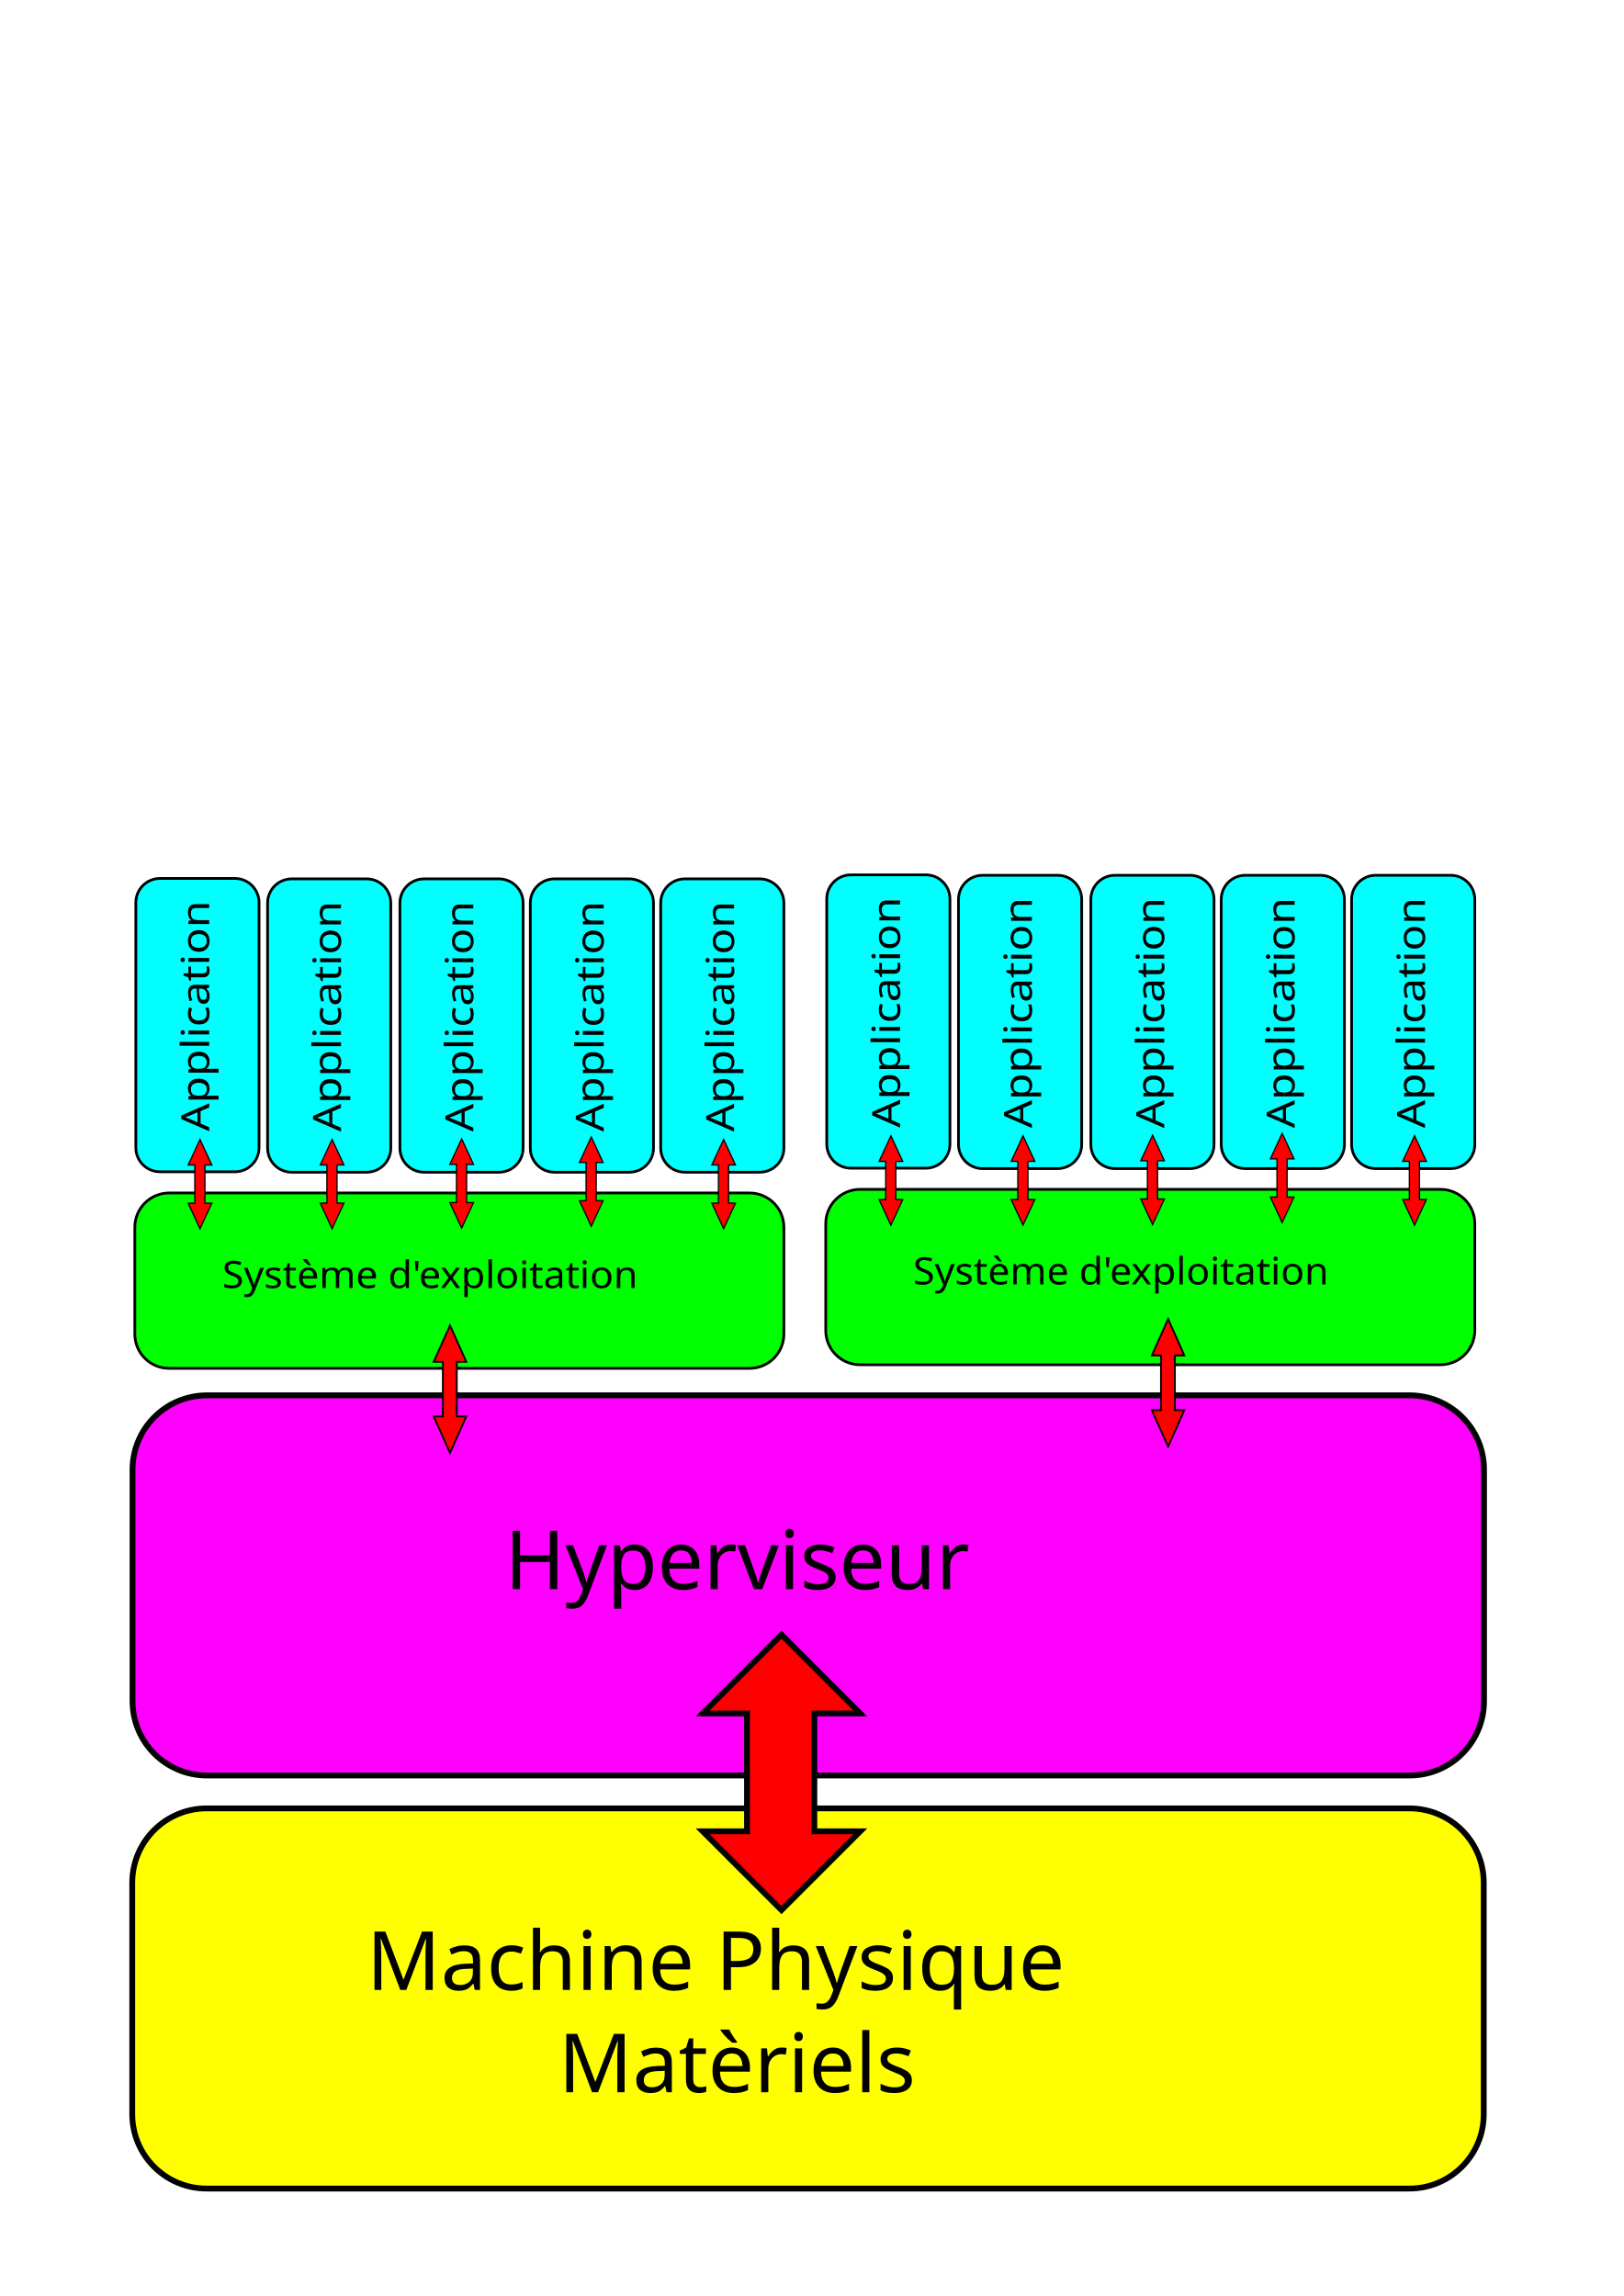
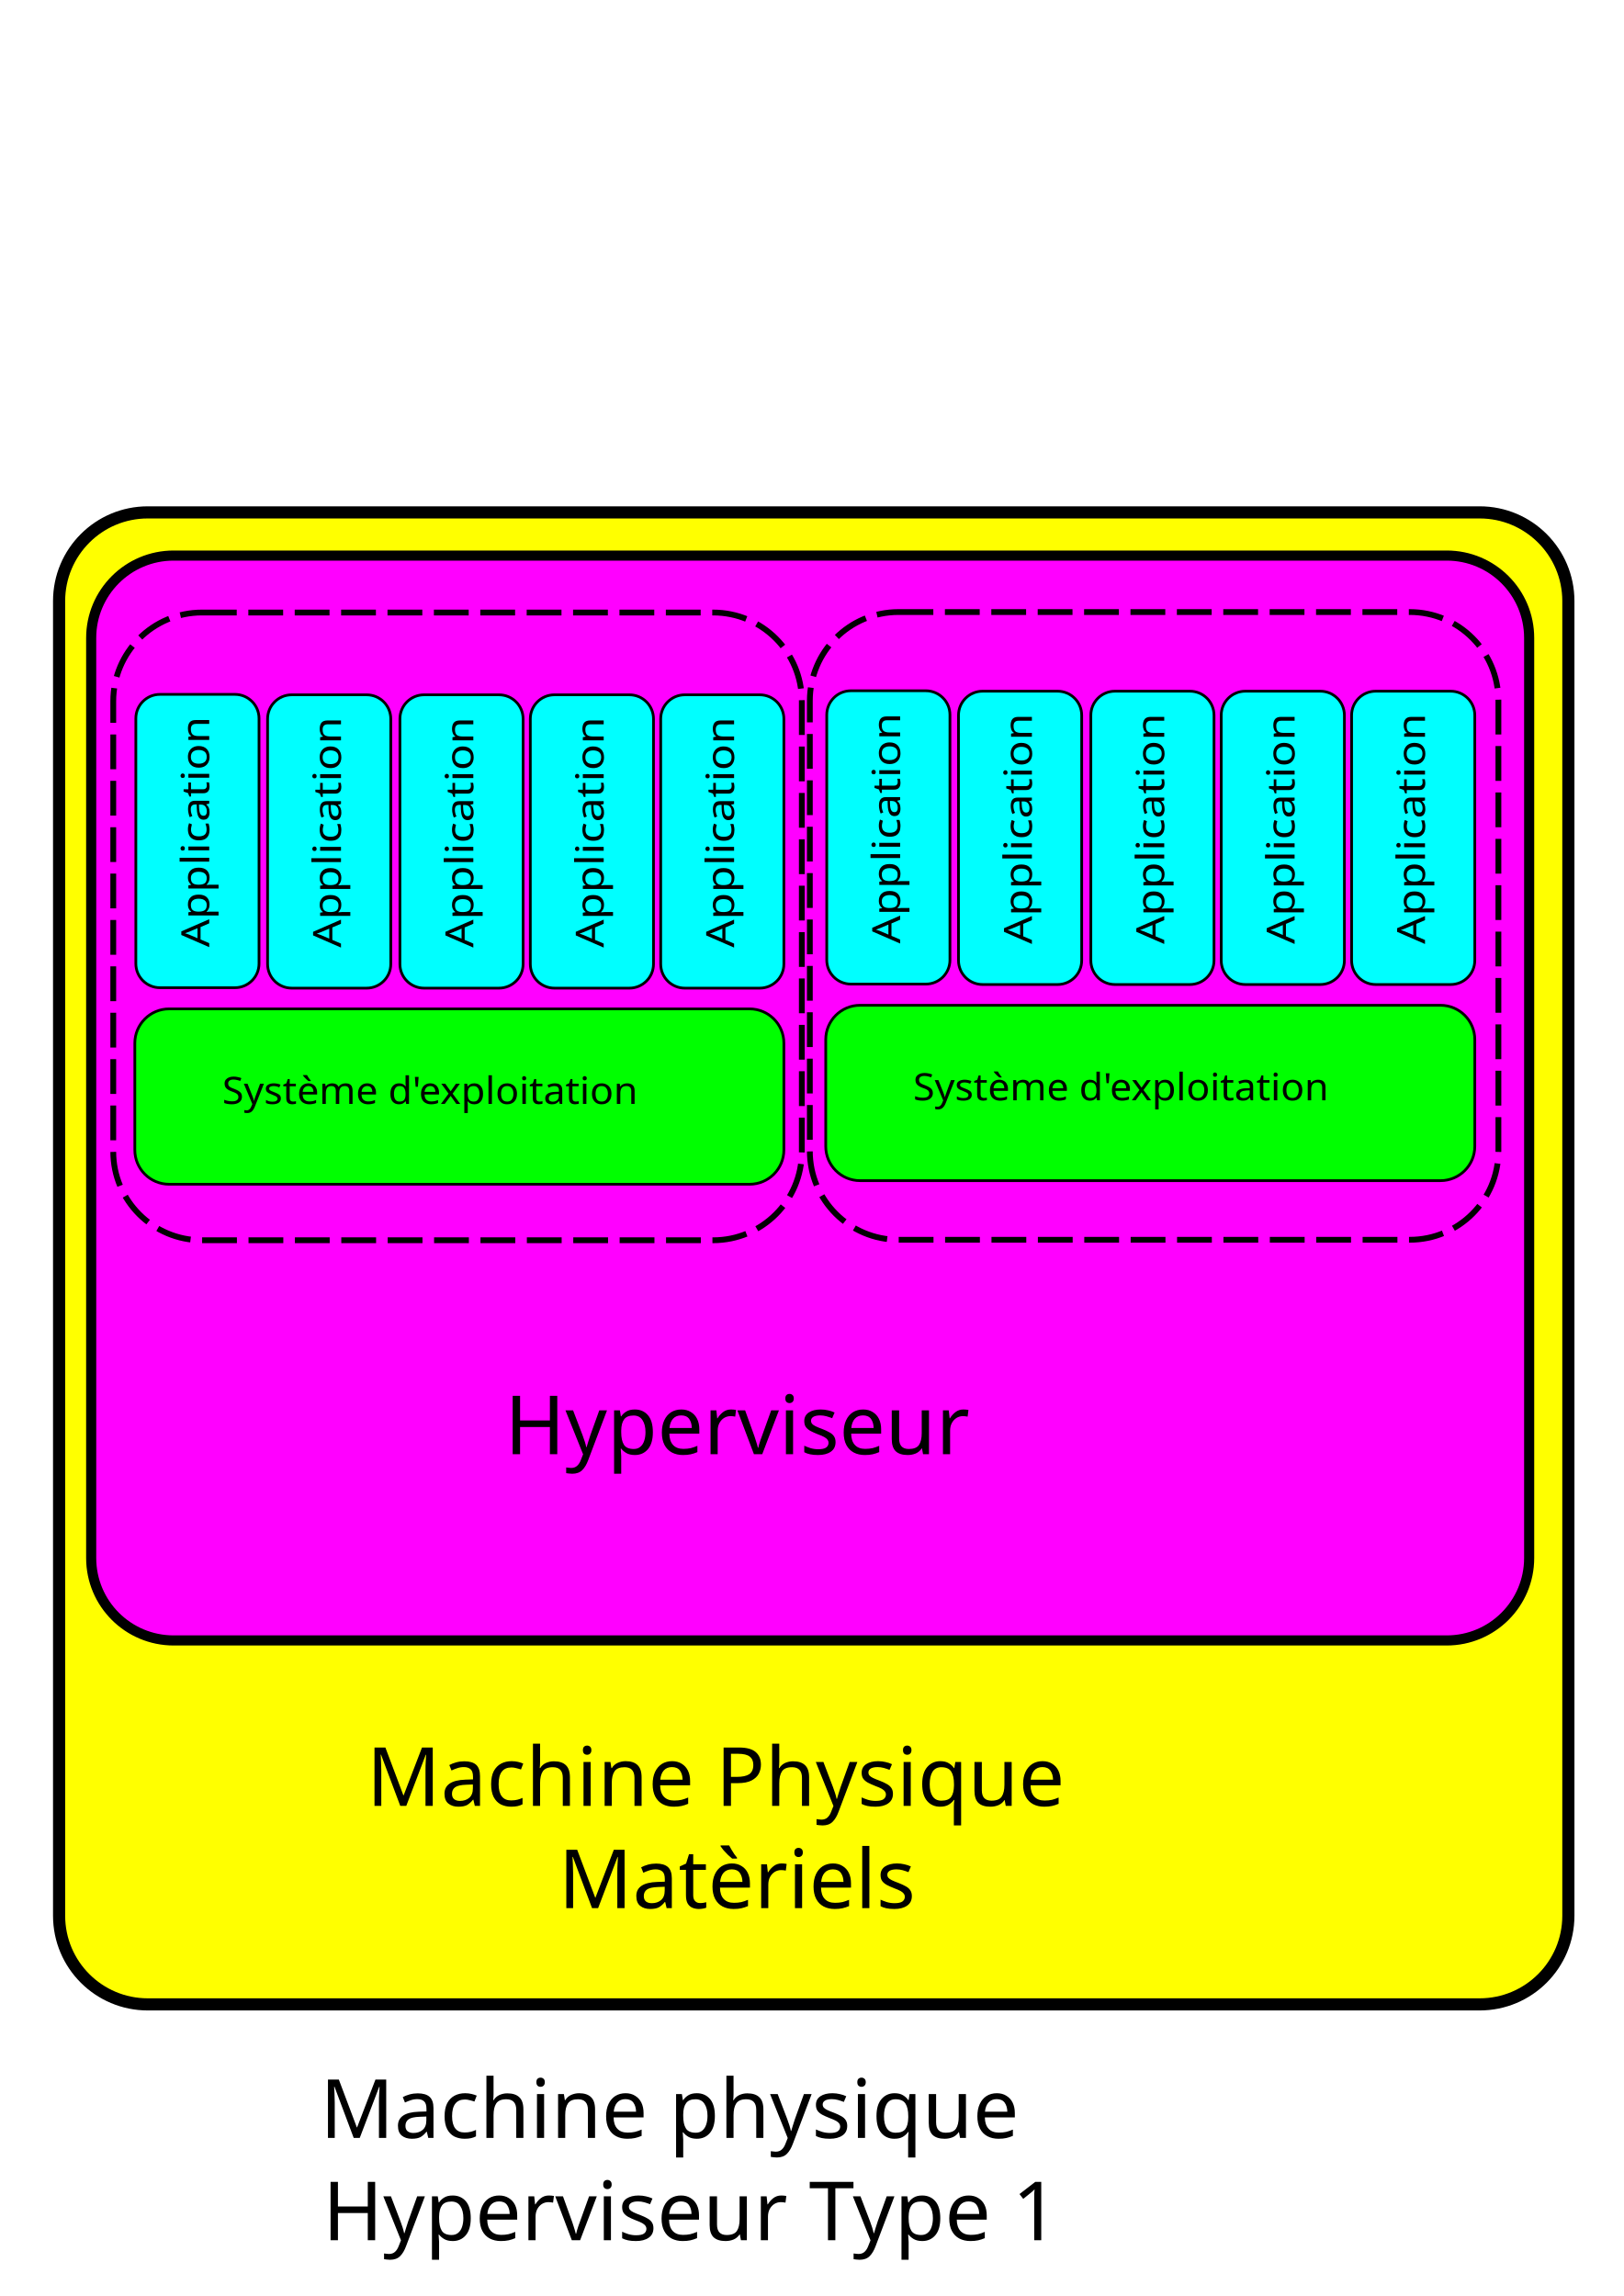
<svg xmlns="http://www.w3.org/2000/svg" width="210mm" height="297mm" viewBox="0 0 210 297" version="1.1" id="svg8" enable-background="new">
  <defs id="defs2" />
-   <g id="layer2" style="display:inline">
-     <rect id="rect10-3" width="83.945" height="22.686" x="17.437" y="154.317" style="display:inline;fill:#00ff00;stroke:#000000;stroke-width:0.353;stroke-miterlimit:4;stroke-dasharray:none" ry="4.439" />
-     <rect id="rect10-3-2" width="83.945" height="22.686" x="106.796" y="153.85" style="display:inline;fill:#00ff00;stroke:#000000;stroke-width:0.353;stroke-miterlimit:4;stroke-dasharray:none" ry="4.439" />
-     <text xml:space="preserve" style="font-style:normal;font-weight:normal;font-size:4.981px;line-height:1.25;font-family:sans-serif;letter-spacing:0px;word-spacing:0px;display:inline;fill:#000000;fill-opacity:1;stroke:none;stroke-width:0.125" x="115.748" y="169.525" id="text4506-9" transform="scale(1.020328,0.9800765)">
-       <tspan id="tspan4504-1" x="115.748" y="169.525" style="stroke-width:0.125">Système d'exploitation</tspan>
-     </text>
-     <text xml:space="preserve" style="font-style:normal;font-weight:normal;font-size:4.981px;line-height:1.25;font-family:sans-serif;letter-spacing:0px;word-spacing:0px;fill:#000000;fill-opacity:1;stroke:none;stroke-width:0.125" x="28.17" y="170.001" id="text4506" transform="scale(1.020328,0.9800765)">
-       <tspan id="tspan4504" x="28.17" y="170.001" style="stroke-width:0.125">Système d'exploitation</tspan>
+   <g id="layer1" style="display:inline">
+     <rect id="rect10" width="195.2" height="192.998" x="7.643" y="66.28" style="fill:#ffff00;stroke:#000000;stroke-width:1.57;stroke-miterlimit:4;stroke-dasharray:none" ry="11.47" />
+     <text xml:space="preserve" style="font-style:normal;font-variant:normal;font-weight:normal;font-stretch:normal;font-size:10.583px;line-height:1.25;font-family:sans-serif;-inkscape-font-specification:'sans-serif, Normal';font-variant-ligatures:normal;font-variant-caps:normal;font-variant-numeric:normal;font-feature-settings:normal;text-align:center;letter-spacing:0px;word-spacing:0px;writing-mode:lr-tb;text-anchor:middle;fill:#000000;fill-opacity:1;stroke:none;stroke-width:0.265" x="102.191" y="233.6" id="text4510">
+       <tspan id="tspan4508" x="102.191" y="233.6" style="font-style:normal;font-variant:normal;font-weight:normal;font-stretch:normal;font-size:10.583px;font-family:sans-serif;-inkscape-font-specification:'sans-serif, Normal';font-variant-ligatures:normal;font-variant-caps:normal;font-variant-numeric:normal;font-feature-settings:normal;text-align:center;writing-mode:lr-tb;text-anchor:middle;stroke-width:0.265">Machine Physique</tspan>
+       <tspan x="102.191" y="246.829" style="font-style:normal;font-variant:normal;font-weight:normal;font-stretch:normal;font-size:10.583px;font-family:sans-serif;-inkscape-font-specification:'sans-serif, Normal';font-variant-ligatures:normal;font-variant-caps:normal;font-variant-numeric:normal;font-feature-settings:normal;text-align:center;writing-mode:lr-tb;text-anchor:middle;stroke-width:0.265" id="tspan4512">Matèriels</tspan>
    </text>
  </g>
  <g id="layer4">
-     <rect id="rect10-36" width="174.794" height="49.178" x="17.142" y="180.492" style="display:inline;fill:#ff00ff;stroke:#000000;stroke-width:0.75;stroke-miterlimit:4;stroke-dasharray:none" ry="9.622" />
-     <text xml:space="preserve" style="font-style:normal;font-variant:normal;font-weight:normal;font-stretch:normal;font-size:10.583px;line-height:1.25;font-family:sans-serif;-inkscape-font-specification:'sans-serif, Normal';font-variant-ligatures:normal;font-variant-caps:normal;font-variant-numeric:normal;font-feature-settings:normal;text-align:center;letter-spacing:0px;word-spacing:0px;writing-mode:lr-tb;text-anchor:middle;display:inline;fill:#000000;fill-opacity:1;stroke:none;stroke-width:0.265" x="102.228" y="205.567" id="text4510-7">
-       <tspan x="102.228" y="205.567" style="font-style:normal;font-variant:normal;font-weight:normal;font-stretch:normal;font-size:10.583px;font-family:sans-serif;-inkscape-font-specification:'sans-serif, Normal';font-variant-ligatures:normal;font-variant-caps:normal;font-variant-numeric:normal;font-feature-settings:normal;text-align:center;writing-mode:lr-tb;text-anchor:middle;stroke-width:0.265" id="tspan4512-3">Hyperviseur</tspan>
+     <rect id="rect10-36" width="185.979" height="140.334" x="11.793" y="71.866" style="display:inline;fill:#ff00ff;stroke:#000000;stroke-width:1.307;stroke-miterlimit:4;stroke-dasharray:none" ry="10.661" />
+     <text xml:space="preserve" style="font-style:normal;font-variant:normal;font-weight:normal;font-stretch:normal;font-size:10.583px;line-height:1.25;font-family:sans-serif;-inkscape-font-specification:'sans-serif, Normal';font-variant-ligatures:normal;font-variant-caps:normal;font-variant-numeric:normal;font-feature-settings:normal;text-align:center;letter-spacing:0px;word-spacing:0px;writing-mode:lr-tb;text-anchor:middle;display:inline;fill:#000000;fill-opacity:1;stroke:none;stroke-width:0.265" x="102.228" y="188.105" id="text4510-7">
+       <tspan x="102.228" y="188.105" style="font-style:normal;font-variant:normal;font-weight:normal;font-stretch:normal;font-size:10.583px;font-family:sans-serif;-inkscape-font-specification:'sans-serif, Normal';font-variant-ligatures:normal;font-variant-caps:normal;font-variant-numeric:normal;font-feature-settings:normal;text-align:center;writing-mode:lr-tb;text-anchor:middle;stroke-width:0.265" id="tspan4512-3">Hyperviseur</tspan>
    </text>
-     <path style="display:inline;fill:#ff0000;stroke:#000000;stroke-width:0.232;stroke-miterlimit:4;stroke-dasharray:none" d="m 58.199,171.439 -2.109,4.722 h 1.187 v 7.065 H 56.09 l 2.109,4.722 2.109,-4.722 h -1.229 v -7.065 h 1.229 z" id="rect4687-3-56" />
-     <path style="display:inline;fill:#ff0000;stroke:#000000;stroke-width:0.232;stroke-miterlimit:4;stroke-dasharray:none" d="m 151.075,170.618 -2.109,4.722 h 1.187 v 7.065 h -1.187 l 2.109,4.722 2.109,-4.722 h -1.229 v -7.065 h 1.229 z" id="rect4687-3-56-2" />
  </g>
-   <g id="layer1" style="display:inline">
-     <rect id="rect10" width="174.794" height="49.178" x="17.105" y="233.924" style="fill:#ffff00;stroke:#000000;stroke-width:0.75;stroke-miterlimit:4;stroke-dasharray:none" ry="9.622" />
-     <text xml:space="preserve" style="font-style:normal;font-variant:normal;font-weight:normal;font-stretch:normal;font-size:10.583px;line-height:1.25;font-family:sans-serif;-inkscape-font-specification:'sans-serif, Normal';font-variant-ligatures:normal;font-variant-caps:normal;font-variant-numeric:normal;font-feature-settings:normal;text-align:center;letter-spacing:0px;word-spacing:0px;writing-mode:lr-tb;text-anchor:middle;fill:#000000;fill-opacity:1;stroke:none;stroke-width:0.265" x="102.191" y="257.412" id="text4510">
-       <tspan id="tspan4508" x="102.191" y="257.412" style="font-style:normal;font-variant:normal;font-weight:normal;font-stretch:normal;font-size:10.583px;font-family:sans-serif;-inkscape-font-specification:'sans-serif, Normal';font-variant-ligatures:normal;font-variant-caps:normal;font-variant-numeric:normal;font-feature-settings:normal;text-align:center;writing-mode:lr-tb;text-anchor:middle;stroke-width:0.265">Machine Physique</tspan>
-       <tspan x="102.191" y="270.641" style="font-style:normal;font-variant:normal;font-weight:normal;font-stretch:normal;font-size:10.583px;font-family:sans-serif;-inkscape-font-specification:'sans-serif, Normal';font-variant-ligatures:normal;font-variant-caps:normal;font-variant-numeric:normal;font-feature-settings:normal;text-align:center;writing-mode:lr-tb;text-anchor:middle;stroke-width:0.265" id="tspan4512">Matèriels</tspan>
+   <g id="layer2" style="display:inline">
+     <g id="layer3" style="display:inline">
+       <rect style="fill:none;stroke:#000000;stroke-width:0.75;stroke-miterlimit:4;stroke-dasharray:4.5, 1.5;stroke-dashoffset:0" id="rect4605" width="89.054" height="81.201" x="14.648" y="79.233" ry="11.47" />
+       <rect style="display:inline;fill:none;stroke:#000000;stroke-width:0.75;stroke-miterlimit:4;stroke-dasharray:4.5, 1.5;stroke-dashoffset:0" id="rect4605-9" width="89.054" height="81.201" x="104.74" y="79.17" ry="11.47" />
+       <rect id="rect10-3-5-9-11" width="37.942" height="15.932" x="-127.764" y="17.569" style="display:inline;fill:#00ffff;stroke:#000000;stroke-width:0.353;stroke-miterlimit:4;stroke-dasharray:none" ry="3.117" transform="rotate(-90)" />
+       <text xml:space="preserve" style="font-style:normal;font-weight:normal;font-size:5.339px;line-height:1.25;font-family:sans-serif;letter-spacing:0px;word-spacing:0px;fill:#000000;fill-opacity:1;stroke:none;stroke-width:0.133" x="-115.52" y="28.701" id="text4506-9-0-5" transform="matrix(0,-1.0606,0.9428625,0,0,0)">
+         <tspan id="tspan4504-4-9-9" x="-115.52" y="28.701" style="stroke-width:0.133">Application</tspan>
+       </text>
+       <rect id="rect10-3-5-9-11-7" width="37.942" height="15.932" x="-127.819" y="34.608" style="display:inline;fill:#00ffff;stroke:#000000;stroke-width:0.353;stroke-miterlimit:4;stroke-dasharray:none" ry="3.117" transform="rotate(-90)" />
+       <text xml:space="preserve" style="font-style:normal;font-weight:normal;font-size:5.339px;line-height:1.25;font-family:sans-serif;letter-spacing:0px;word-spacing:0px;fill:#000000;fill-opacity:1;stroke:none;stroke-width:0.133" x="-115.572" y="46.772" id="text4506-9-0-5-6" transform="matrix(0,-1.0606,0.9428625,0,0,0)">
+         <tspan id="tspan4504-4-9-9-7" x="-115.572" y="46.772" style="stroke-width:0.133">Application</tspan>
+       </text>
+       <rect id="rect10-3-5-9-11-3" width="37.942" height="15.932" x="-127.819" y="51.723" style="display:inline;fill:#00ffff;stroke:#000000;stroke-width:0.353;stroke-miterlimit:4;stroke-dasharray:none" ry="3.117" transform="rotate(-90)" />
+       <text xml:space="preserve" style="font-style:normal;font-weight:normal;font-size:5.339px;line-height:1.25;font-family:sans-serif;letter-spacing:0px;word-spacing:0px;fill:#000000;fill-opacity:1;stroke:none;stroke-width:0.133" x="-115.572" y="64.924" id="text4506-9-0-5-65" transform="matrix(0,-1.0606,0.9428625,0,0,0)">
+         <tspan id="tspan4504-4-9-9-6" x="-115.572" y="64.924" style="stroke-width:0.133">Application</tspan>
+       </text>
+       <rect id="rect10-3-5-9-11-39" width="37.942" height="15.932" x="-127.819" y="68.587" style="display:inline;fill:#00ffff;stroke:#000000;stroke-width:0.353;stroke-miterlimit:4;stroke-dasharray:none" ry="3.117" transform="rotate(-90)" />
+       <text xml:space="preserve" style="font-style:normal;font-weight:normal;font-size:5.339px;line-height:1.25;font-family:sans-serif;letter-spacing:0px;word-spacing:0px;fill:#000000;fill-opacity:1;stroke:none;stroke-width:0.133" x="-115.572" y="82.809" id="text4506-9-0-5-4" transform="matrix(0,-1.0606,0.9428625,0,0,0)">
+         <tspan id="tspan4504-4-9-9-8" x="-115.572" y="82.809" style="stroke-width:0.133">Application</tspan>
+       </text>
+       <rect id="rect10-3-5-9-11-1" width="37.942" height="15.932" x="-127.819" y="85.45" style="display:inline;fill:#00ffff;stroke:#000000;stroke-width:0.353;stroke-miterlimit:4;stroke-dasharray:none" ry="3.117" transform="rotate(-90)" />
+       <text xml:space="preserve" style="font-style:normal;font-weight:normal;font-size:5.339px;line-height:1.25;font-family:sans-serif;letter-spacing:0px;word-spacing:0px;fill:#000000;fill-opacity:1;stroke:none;stroke-width:0.133" x="-115.572" y="100.694" id="text4506-9-0-5-2" transform="matrix(0,-1.0606,0.9428625,0,0,0)">
+         <tspan id="tspan4504-4-9-9-9" x="-115.572" y="100.694" style="stroke-width:0.133">Application</tspan>
+       </text>
+       <rect id="rect10-3-5-9-11-2" width="37.942" height="15.932" x="-127.297" y="106.928" style="display:inline;fill:#00ffff;stroke:#000000;stroke-width:0.353;stroke-miterlimit:4;stroke-dasharray:none" ry="3.117" transform="rotate(-90)" />
+       <text xml:space="preserve" style="font-style:normal;font-weight:normal;font-size:5.339px;line-height:1.25;font-family:sans-serif;letter-spacing:0px;word-spacing:0px;display:inline;fill:#000000;fill-opacity:1;stroke:none;stroke-width:0.133" x="-115.079" y="123.474" id="text4506-9-0-5-7" transform="matrix(0,-1.0606,0.9428625,0,0,0)">
+         <tspan id="tspan4504-4-9-9-0" x="-115.079" y="123.474" style="stroke-width:0.133">Application</tspan>
+       </text>
+       <rect id="rect10-3-5-9-11-7-9" width="37.942" height="15.932" x="-127.352" y="123.967" style="display:inline;fill:#00ffff;stroke:#000000;stroke-width:0.353;stroke-miterlimit:4;stroke-dasharray:none" ry="3.117" transform="rotate(-90)" />
+       <text xml:space="preserve" style="font-style:normal;font-weight:normal;font-size:5.339px;line-height:1.25;font-family:sans-serif;letter-spacing:0px;word-spacing:0px;display:inline;fill:#000000;fill-opacity:1;stroke:none;stroke-width:0.133" x="-115.131" y="141.545" id="text4506-9-0-5-6-3" transform="matrix(0,-1.0606,0.9428625,0,0,0)">
+         <tspan id="tspan4504-4-9-9-7-6" x="-115.131" y="141.545" style="stroke-width:0.133">Application</tspan>
+       </text>
+       <rect id="rect10-3-5-9-11-3-0" width="37.942" height="15.932" x="-127.352" y="141.082" style="display:inline;fill:#00ffff;stroke:#000000;stroke-width:0.353;stroke-miterlimit:4;stroke-dasharray:none" ry="3.117" transform="rotate(-90)" />
+       <text xml:space="preserve" style="font-style:normal;font-weight:normal;font-size:5.339px;line-height:1.25;font-family:sans-serif;letter-spacing:0px;word-spacing:0px;display:inline;fill:#000000;fill-opacity:1;stroke:none;stroke-width:0.133" x="-115.131" y="159.698" id="text4506-9-0-5-65-6" transform="matrix(0,-1.0606,0.9428625,0,0,0)">
+         <tspan id="tspan4504-4-9-9-6-2" x="-115.131" y="159.698" style="stroke-width:0.133">Application</tspan>
+       </text>
+       <rect id="rect10-3-5-9-11-39-6" width="37.942" height="15.932" x="-127.352" y="157.945" style="display:inline;fill:#00ffff;stroke:#000000;stroke-width:0.353;stroke-miterlimit:4;stroke-dasharray:none" ry="3.117" transform="rotate(-90)" />
+       <text xml:space="preserve" style="font-style:normal;font-weight:normal;font-size:5.339px;line-height:1.25;font-family:sans-serif;letter-spacing:0px;word-spacing:0px;display:inline;fill:#000000;fill-opacity:1;stroke:none;stroke-width:0.133" x="-115.131" y="177.583" id="text4506-9-0-5-4-1" transform="matrix(0,-1.0606,0.9428625,0,0,0)">
+         <tspan id="tspan4504-4-9-9-8-8" x="-115.131" y="177.583" style="stroke-width:0.133">Application</tspan>
+       </text>
+       <rect id="rect10-3-5-9-11-1-7" width="37.942" height="15.932" x="-127.352" y="174.808" style="display:inline;fill:#00ffff;stroke:#000000;stroke-width:0.353;stroke-miterlimit:4;stroke-dasharray:none" ry="3.117" transform="rotate(-90)" />
+       <text xml:space="preserve" style="font-style:normal;font-weight:normal;font-size:5.339px;line-height:1.25;font-family:sans-serif;letter-spacing:0px;word-spacing:0px;display:inline;fill:#000000;fill-opacity:1;stroke:none;stroke-width:0.133" x="-115.131" y="195.468" id="text4506-9-0-5-2-9" transform="matrix(0,-1.0606,0.9428625,0,0,0)">
+         <tspan id="tspan4504-4-9-9-9-2" x="-115.131" y="195.468" style="stroke-width:0.133">Application</tspan>
+       </text>
+       <text xml:space="preserve" style="font-style:normal;font-weight:normal;font-size:10.583px;line-height:1.25;font-family:sans-serif;letter-spacing:0px;word-spacing:0px;fill:#000000;fill-opacity:1;stroke:none;stroke-width:0.265" x="98.978" y="276.552" id="text4548">
+         <tspan x="98.978" y="276.552" style="font-style:normal;font-variant:normal;font-weight:normal;font-stretch:normal;font-size:10.583px;font-family:sans-serif;-inkscape-font-specification:'sans-serif, Normal';font-variant-ligatures:normal;font-variant-caps:normal;font-variant-numeric:normal;font-feature-settings:normal;text-align:center;writing-mode:lr-tb;text-anchor:middle;stroke-width:0.265" id="tspan4550">Machine physique</tspan>
+         <tspan x="98.978" y="289.781" style="font-style:normal;font-variant:normal;font-weight:normal;font-stretch:normal;font-size:10.583px;font-family:sans-serif;-inkscape-font-specification:'sans-serif, Normal';font-variant-ligatures:normal;font-variant-caps:normal;font-variant-numeric:normal;font-feature-settings:normal;text-align:center;writing-mode:lr-tb;text-anchor:middle;stroke-width:0.265" id="tspan4554">Hyperviseur Type 1</tspan>
+       </text>
+     </g>
+     <rect id="rect10-3" width="83.945" height="22.686" x="17.437" y="130.504" style="display:inline;fill:#00ff00;stroke:#000000;stroke-width:0.353;stroke-miterlimit:4;stroke-dasharray:none" ry="4.439" />
+     <rect id="rect10-3-2" width="83.945" height="22.686" x="106.796" y="130.038" style="display:inline;fill:#00ff00;stroke:#000000;stroke-width:0.353;stroke-miterlimit:4;stroke-dasharray:none" ry="4.439" />
+     <text xml:space="preserve" style="font-style:normal;font-weight:normal;font-size:4.981px;line-height:1.25;font-family:sans-serif;letter-spacing:0px;word-spacing:0px;display:inline;fill:#000000;fill-opacity:1;stroke:none;stroke-width:0.125" x="115.748" y="145.228" id="text4506-9" transform="scale(1.020328,0.9800765)">
+       <tspan id="tspan4504-1" x="115.748" y="145.228" style="stroke-width:0.125">Système d'exploitation</tspan>
    </text>
-     <path style="display:inline;fill:#ff0000;stroke:#000000;stroke-width:0.75;stroke-miterlimit:4;stroke-dasharray:none" d="m 101.071,211.453 -10.191,10.19 h 5.732 v 15.247 h -5.732 l 10.191,10.19 10.19,-10.19 h -5.938 v -15.247 h 5.938 z" id="rect4687-3" />
-   </g>
-   <g id="layer3" style="display:inline">
-     <rect id="rect10-3-5-9-11" width="37.942" height="15.932" x="-151.576" y="17.569" style="display:inline;fill:#00ffff;stroke:#000000;stroke-width:0.353;stroke-miterlimit:4;stroke-dasharray:none" ry="3.117" transform="rotate(-90)" />
-     <text xml:space="preserve" style="font-style:normal;font-weight:normal;font-size:5.339px;line-height:1.25;font-family:sans-serif;letter-spacing:0px;word-spacing:0px;fill:#000000;fill-opacity:1;stroke:none;stroke-width:0.133" x="-137.972" y="28.701" id="text4506-9-0-5" transform="matrix(0,-1.0606,0.9428625,0,0,0)">
-       <tspan id="tspan4504-4-9-9" x="-137.972" y="28.701" style="stroke-width:0.133">Application</tspan>
+     <text xml:space="preserve" style="font-style:normal;font-weight:normal;font-size:4.981px;line-height:1.25;font-family:sans-serif;letter-spacing:0px;word-spacing:0px;fill:#000000;fill-opacity:1;stroke:none;stroke-width:0.125" x="28.17" y="145.705" id="text4506" transform="scale(1.020328,0.9800765)">
+       <tspan id="tspan4504" x="28.17" y="145.705" style="stroke-width:0.125">Système d'exploitation</tspan>
    </text>
-     <rect id="rect10-3-5-9-11-7" width="37.942" height="15.932" x="-151.631" y="34.608" style="display:inline;fill:#00ffff;stroke:#000000;stroke-width:0.353;stroke-miterlimit:4;stroke-dasharray:none" ry="3.117" transform="rotate(-90)" />
-     <text xml:space="preserve" style="font-style:normal;font-weight:normal;font-size:5.339px;line-height:1.25;font-family:sans-serif;letter-spacing:0px;word-spacing:0px;fill:#000000;fill-opacity:1;stroke:none;stroke-width:0.133" x="-138.024" y="46.772" id="text4506-9-0-5-6" transform="matrix(0,-1.0606,0.9428625,0,0,0)">
-       <tspan id="tspan4504-4-9-9-7" x="-138.024" y="46.772" style="stroke-width:0.133">Application</tspan>
-     </text>
-     <rect id="rect10-3-5-9-11-3" width="37.942" height="15.932" x="-151.631" y="51.723" style="display:inline;fill:#00ffff;stroke:#000000;stroke-width:0.353;stroke-miterlimit:4;stroke-dasharray:none" ry="3.117" transform="rotate(-90)" />
-     <text xml:space="preserve" style="font-style:normal;font-weight:normal;font-size:5.339px;line-height:1.25;font-family:sans-serif;letter-spacing:0px;word-spacing:0px;fill:#000000;fill-opacity:1;stroke:none;stroke-width:0.133" x="-138.024" y="64.924" id="text4506-9-0-5-65" transform="matrix(0,-1.0606,0.9428625,0,0,0)">
-       <tspan id="tspan4504-4-9-9-6" x="-138.024" y="64.924" style="stroke-width:0.133">Application</tspan>
-     </text>
-     <rect id="rect10-3-5-9-11-39" width="37.942" height="15.932" x="-151.631" y="68.587" style="display:inline;fill:#00ffff;stroke:#000000;stroke-width:0.353;stroke-miterlimit:4;stroke-dasharray:none" ry="3.117" transform="rotate(-90)" />
-     <text xml:space="preserve" style="font-style:normal;font-weight:normal;font-size:5.339px;line-height:1.25;font-family:sans-serif;letter-spacing:0px;word-spacing:0px;fill:#000000;fill-opacity:1;stroke:none;stroke-width:0.133" x="-138.024" y="82.809" id="text4506-9-0-5-4" transform="matrix(0,-1.0606,0.9428625,0,0,0)">
-       <tspan id="tspan4504-4-9-9-8" x="-138.024" y="82.809" style="stroke-width:0.133">Application</tspan>
-     </text>
-     <rect id="rect10-3-5-9-11-1" width="37.942" height="15.932" x="-151.631" y="85.45" style="display:inline;fill:#00ffff;stroke:#000000;stroke-width:0.353;stroke-miterlimit:4;stroke-dasharray:none" ry="3.117" transform="rotate(-90)" />
-     <text xml:space="preserve" style="font-style:normal;font-weight:normal;font-size:5.339px;line-height:1.25;font-family:sans-serif;letter-spacing:0px;word-spacing:0px;fill:#000000;fill-opacity:1;stroke:none;stroke-width:0.133" x="-138.024" y="100.694" id="text4506-9-0-5-2" transform="matrix(0,-1.0606,0.9428625,0,0,0)">
-       <tspan id="tspan4504-4-9-9-9" x="-138.024" y="100.694" style="stroke-width:0.133">Application</tspan>
-     </text>
-     <path style="fill:#e6e6e6;stroke:#000000;stroke-width:0.393;stroke-miterlimit:4;stroke-dasharray:none" d="m -304.713,20.752 -46.333,46.333 h 26.064 v 69.321 h -26.064 l 46.333,46.333 46.333,-46.333 h -26.997 V 67.084 h 26.997 z" id="rect4687" />
-     <path style="fill:#e6e6e6;stroke:#000000;stroke-width:0.393;stroke-miterlimit:4;stroke-dasharray:none" d="m -93.17,10.209 46.333,46.333 v 0 h -92.665 z" id="rect4687-9" />
-     <rect style="fill:#e6e6e6;stroke:#000000;stroke-width:0.668;stroke-miterlimit:4;stroke-dasharray:none" id="rect4685-0" width="39.605" height="100.082" x="-113.44" y="43.741" ry="0" />
-     <path style="fill:#e6e6e6;stroke:#000000;stroke-width:0.393;stroke-miterlimit:4;stroke-dasharray:none" d="m -93.17,172.196 -46.333,-46.333 v 0 h 92.665 z" id="rect4687-3-8" />
-     <path style="fill:#e6e6e6;stroke:#000000;stroke-width:1.486;stroke-miterlimit:4;stroke-dasharray:none" d="m -726.906,362.441 -175.115,175.115 h 98.506 v 329.883 h 149.689 V 537.557 h 102.035 z" transform="scale(0.2645833)" id="rect4687-9-8" />
-     <path style="fill:#ff0000;stroke:#000000;stroke-width:0.165;stroke-miterlimit:4;stroke-dasharray:none" d="m 25.865,147.398 -1.53,3.303 h 0.861 v 4.942 h -0.861 l 1.53,3.303 1.53,-3.303 h -0.891 v -4.942 h 0.891 z" id="rect4687-3-5" />
-     <path style="fill:#ff0000;stroke:#000000;stroke-width:0.165;stroke-miterlimit:4;stroke-dasharray:none" d="m 42.949,147.39 -1.53,3.303 h 0.861 v 4.942 H 41.419 l 1.53,3.303 1.53,-3.303 h -0.892 v -4.942 h 0.892 z" id="rect4687-3-5-6" />
-     <path style="fill:#ff0000;stroke:#000000;stroke-width:0.165;stroke-miterlimit:4;stroke-dasharray:none" d="m 59.709,147.317 -1.53,3.303 h 0.861 v 4.942 h -0.861 l 1.53,3.303 1.53,-3.303 h -0.892 v -4.942 h 0.892 z" id="rect4687-3-5-1" />
-     <path style="fill:#ff0000;stroke:#000000;stroke-width:0.165;stroke-miterlimit:4;stroke-dasharray:none" d="m 93.59,147.39 -1.53,3.303 h 0.861 v 4.942 h -0.861 l 1.53,3.303 1.53,-3.303 h -0.892 v -4.942 h 0.892 z" id="rect4687-3-5-15" />
-     <path style="fill:#ff0000;stroke:#000000;stroke-width:0.165;stroke-miterlimit:4;stroke-dasharray:none" d="m 76.47,147.073 -1.53,3.303 h 0.861 v 4.942 h -0.861 l 1.53,3.303 1.53,-3.303 h -0.892 v -4.942 h 0.892 z" id="rect4687-3-5-9" />
-     <rect id="rect10-3-5-9-11-2" width="37.942" height="15.932" x="-151.109" y="106.928" style="display:inline;fill:#00ffff;stroke:#000000;stroke-width:0.353;stroke-miterlimit:4;stroke-dasharray:none" ry="3.117" transform="rotate(-90)" />
-     <text xml:space="preserve" style="font-style:normal;font-weight:normal;font-size:5.339px;line-height:1.25;font-family:sans-serif;letter-spacing:0px;word-spacing:0px;display:inline;fill:#000000;fill-opacity:1;stroke:none;stroke-width:0.133" x="-137.531" y="123.474" id="text4506-9-0-5-7" transform="matrix(0,-1.0606,0.9428625,0,0,0)">
-       <tspan id="tspan4504-4-9-9-0" x="-137.531" y="123.474" style="stroke-width:0.133">Application</tspan>
-     </text>
-     <rect id="rect10-3-5-9-11-7-9" width="37.942" height="15.932" x="-151.165" y="123.967" style="display:inline;fill:#00ffff;stroke:#000000;stroke-width:0.353;stroke-miterlimit:4;stroke-dasharray:none" ry="3.117" transform="rotate(-90)" />
-     <text xml:space="preserve" style="font-style:normal;font-weight:normal;font-size:5.339px;line-height:1.25;font-family:sans-serif;letter-spacing:0px;word-spacing:0px;display:inline;fill:#000000;fill-opacity:1;stroke:none;stroke-width:0.133" x="-137.583" y="141.545" id="text4506-9-0-5-6-3" transform="matrix(0,-1.0606,0.9428625,0,0,0)">
-       <tspan id="tspan4504-4-9-9-7-6" x="-137.583" y="141.545" style="stroke-width:0.133">Application</tspan>
-     </text>
-     <rect id="rect10-3-5-9-11-3-0" width="37.942" height="15.932" x="-151.165" y="141.082" style="display:inline;fill:#00ffff;stroke:#000000;stroke-width:0.353;stroke-miterlimit:4;stroke-dasharray:none" ry="3.117" transform="rotate(-90)" />
-     <text xml:space="preserve" style="font-style:normal;font-weight:normal;font-size:5.339px;line-height:1.25;font-family:sans-serif;letter-spacing:0px;word-spacing:0px;display:inline;fill:#000000;fill-opacity:1;stroke:none;stroke-width:0.133" x="-137.583" y="159.698" id="text4506-9-0-5-65-6" transform="matrix(0,-1.0606,0.9428625,0,0,0)">
-       <tspan id="tspan4504-4-9-9-6-2" x="-137.583" y="159.698" style="stroke-width:0.133">Application</tspan>
-     </text>
-     <rect id="rect10-3-5-9-11-39-6" width="37.942" height="15.932" x="-151.165" y="157.945" style="display:inline;fill:#00ffff;stroke:#000000;stroke-width:0.353;stroke-miterlimit:4;stroke-dasharray:none" ry="3.117" transform="rotate(-90)" />
-     <text xml:space="preserve" style="font-style:normal;font-weight:normal;font-size:5.339px;line-height:1.25;font-family:sans-serif;letter-spacing:0px;word-spacing:0px;display:inline;fill:#000000;fill-opacity:1;stroke:none;stroke-width:0.133" x="-137.583" y="177.583" id="text4506-9-0-5-4-1" transform="matrix(0,-1.0606,0.9428625,0,0,0)">
-       <tspan id="tspan4504-4-9-9-8-8" x="-137.583" y="177.583" style="stroke-width:0.133">Application</tspan>
-     </text>
-     <rect id="rect10-3-5-9-11-1-7" width="37.942" height="15.932" x="-151.165" y="174.808" style="display:inline;fill:#00ffff;stroke:#000000;stroke-width:0.353;stroke-miterlimit:4;stroke-dasharray:none" ry="3.117" transform="rotate(-90)" />
-     <text xml:space="preserve" style="font-style:normal;font-weight:normal;font-size:5.339px;line-height:1.25;font-family:sans-serif;letter-spacing:0px;word-spacing:0px;display:inline;fill:#000000;fill-opacity:1;stroke:none;stroke-width:0.133" x="-137.583" y="195.468" id="text4506-9-0-5-2-9" transform="matrix(0,-1.0606,0.9428625,0,0,0)">
-       <tspan id="tspan4504-4-9-9-9-2" x="-137.583" y="195.468" style="stroke-width:0.133">Application</tspan>
-     </text>
-     <path style="display:inline;fill:#ff0000;stroke:#000000;stroke-width:0.165;stroke-miterlimit:4;stroke-dasharray:none" d="m 115.223,146.93 -1.53,3.303 h 0.861 v 4.942 h -0.861 l 1.53,3.303 1.53,-3.303 h -0.891 v -4.942 h 0.891 z" id="rect4687-3-5-0" />
-     <path style="display:inline;fill:#ff0000;stroke:#000000;stroke-width:0.165;stroke-miterlimit:4;stroke-dasharray:none" d="m 132.308,146.922 -1.53,3.303 h 0.861 v 4.942 h -0.861 l 1.53,3.303 1.53,-3.303 h -0.891 v -4.942 h 0.891 z" id="rect4687-3-5-6-2" />
-     <path style="display:inline;fill:#ff0000;stroke:#000000;stroke-width:0.165;stroke-miterlimit:4;stroke-dasharray:none" d="m 149.067,146.85 -1.53,3.303 h 0.861 v 4.942 h -0.861 l 1.53,3.303 1.53,-3.303 h -0.892 v -4.942 h 0.892 z" id="rect4687-3-5-1-3" />
-     <path style="display:inline;fill:#ff0000;stroke:#000000;stroke-width:0.165;stroke-miterlimit:4;stroke-dasharray:none" d="m 182.948,146.922 -1.53,3.303 h 0.861 v 4.942 h -0.861 l 1.53,3.303 1.53,-3.303 H 183.587 v -4.942 h 0.892 z" id="rect4687-3-5-15-7" />
-     <path style="display:inline;fill:#ff0000;stroke:#000000;stroke-width:0.165;stroke-miterlimit:4;stroke-dasharray:none" d="m 165.828,146.605 -1.53,3.303 h 0.861 v 4.942 h -0.861 l 1.53,3.303 1.53,-3.303 h -0.892 v -4.942 h 0.892 z" id="rect4687-3-5-9-5" />
  </g>
</svg>
